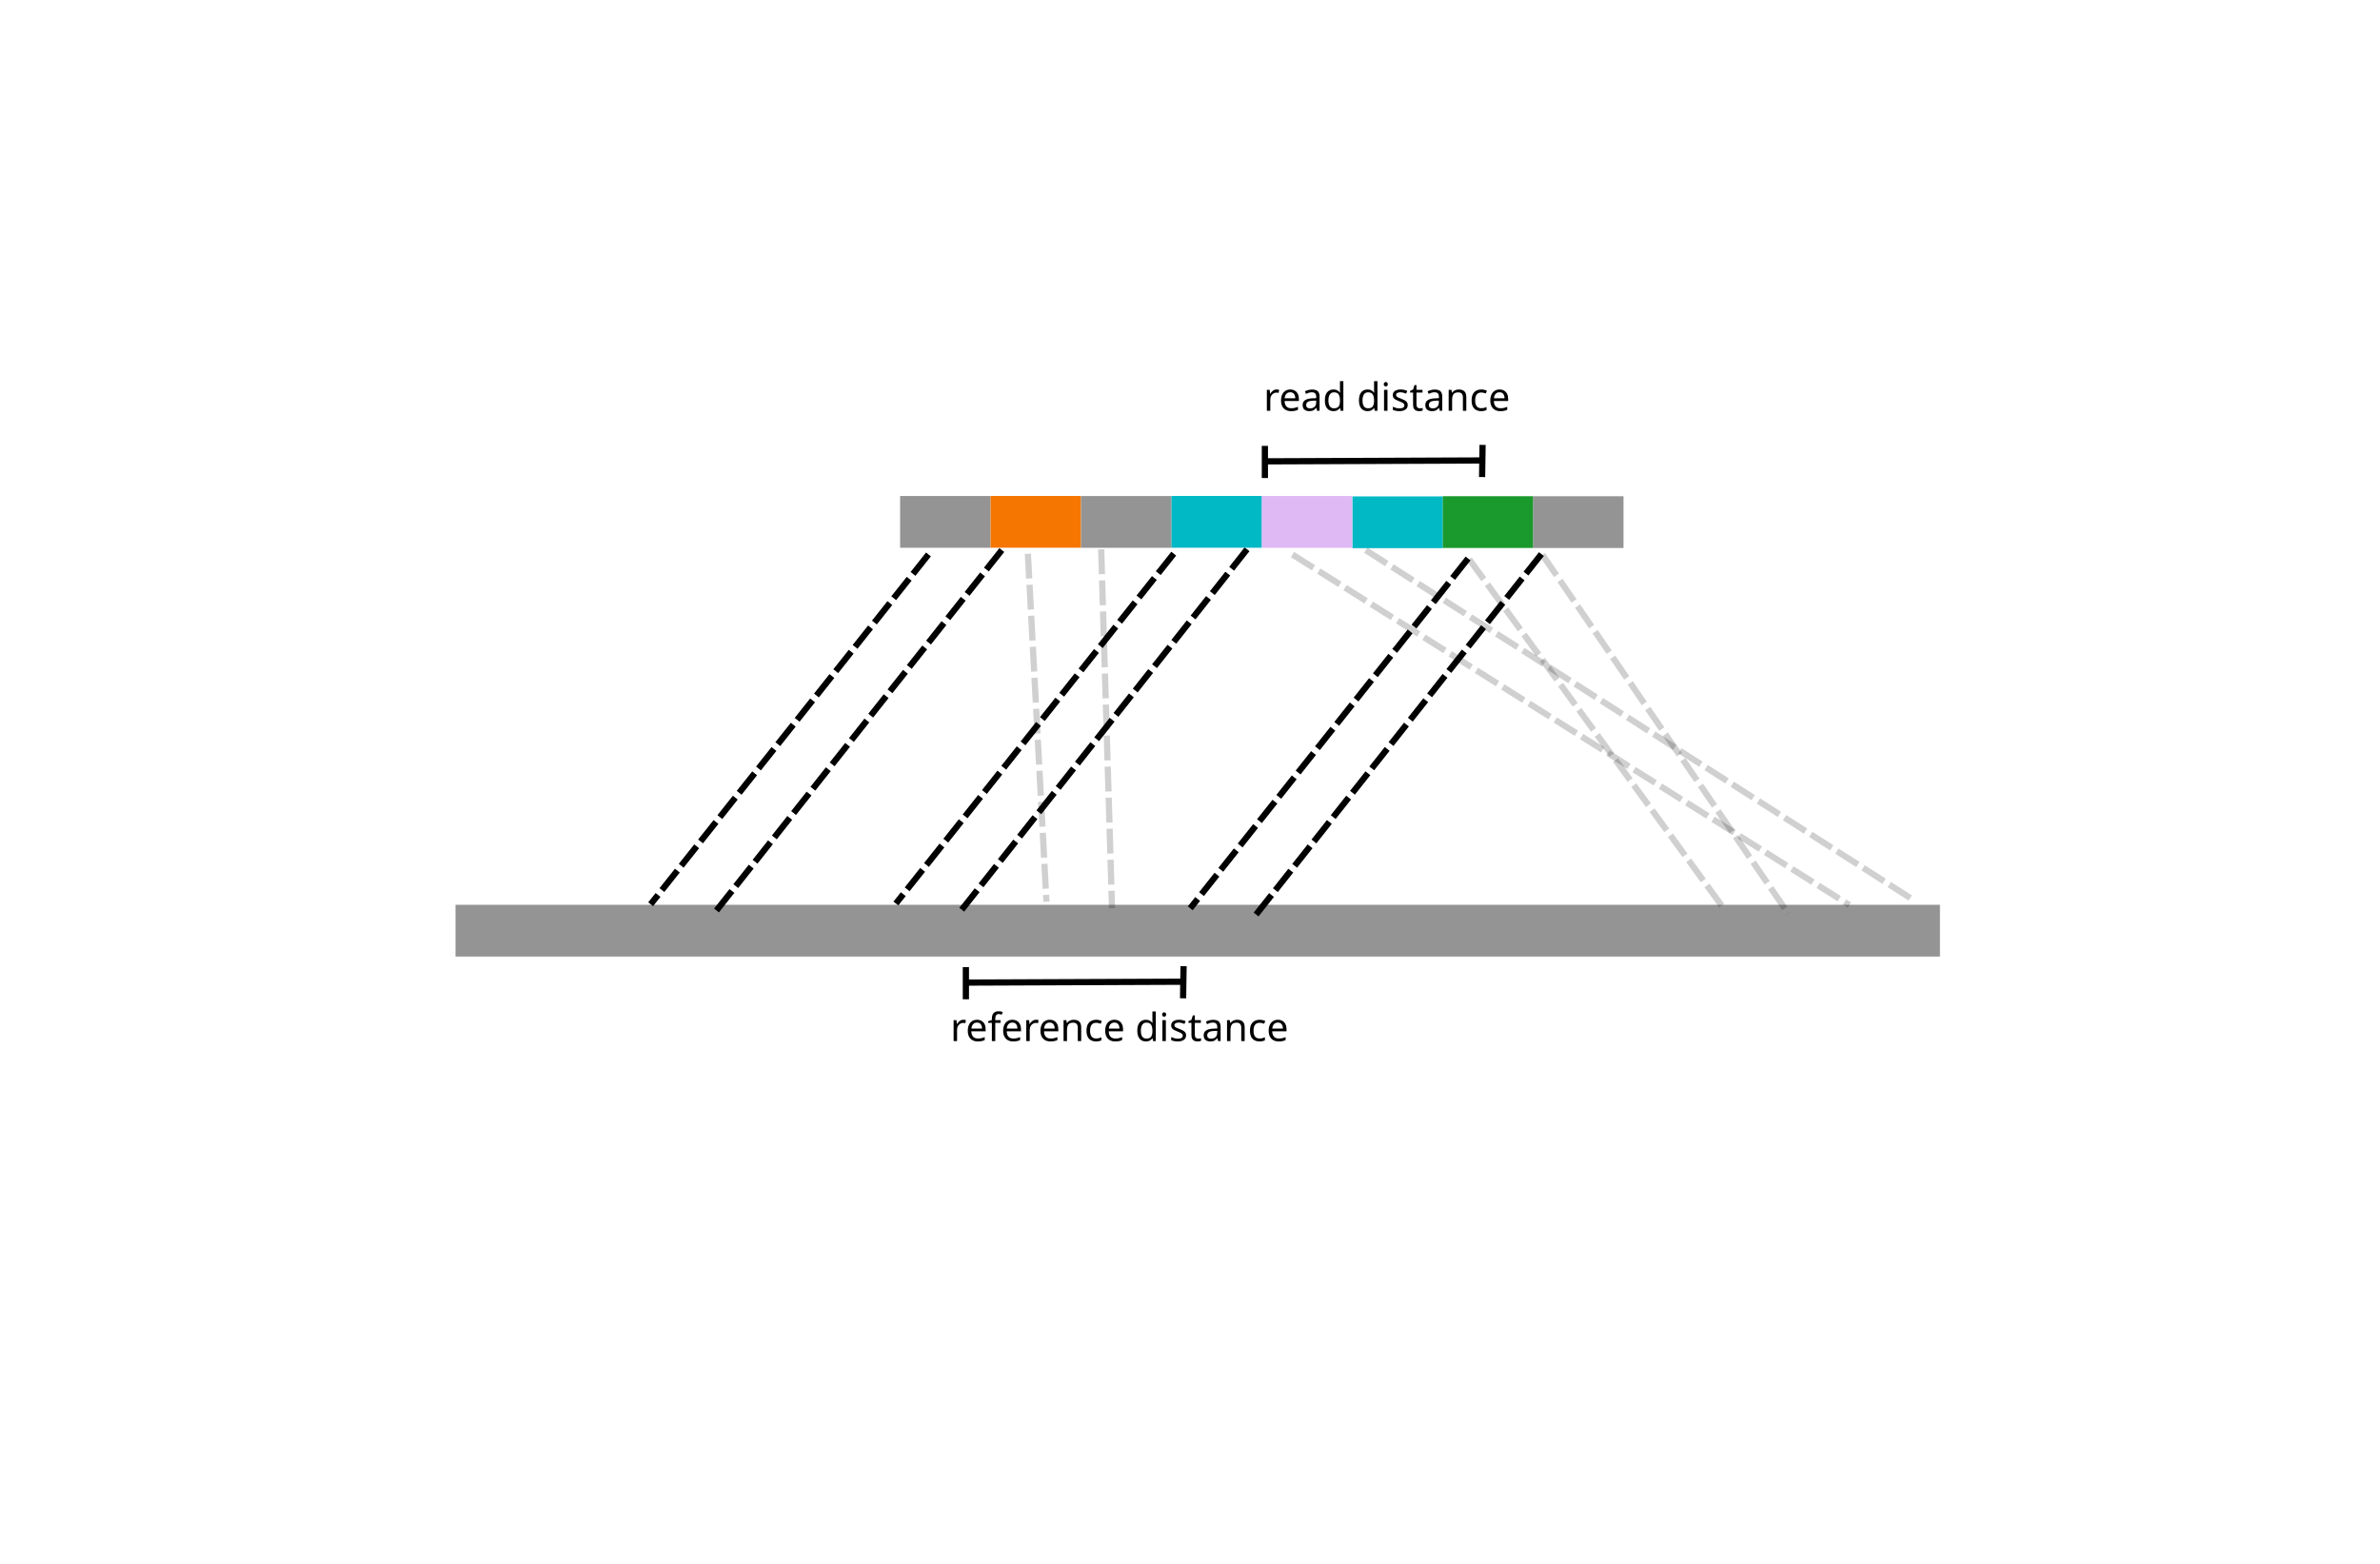
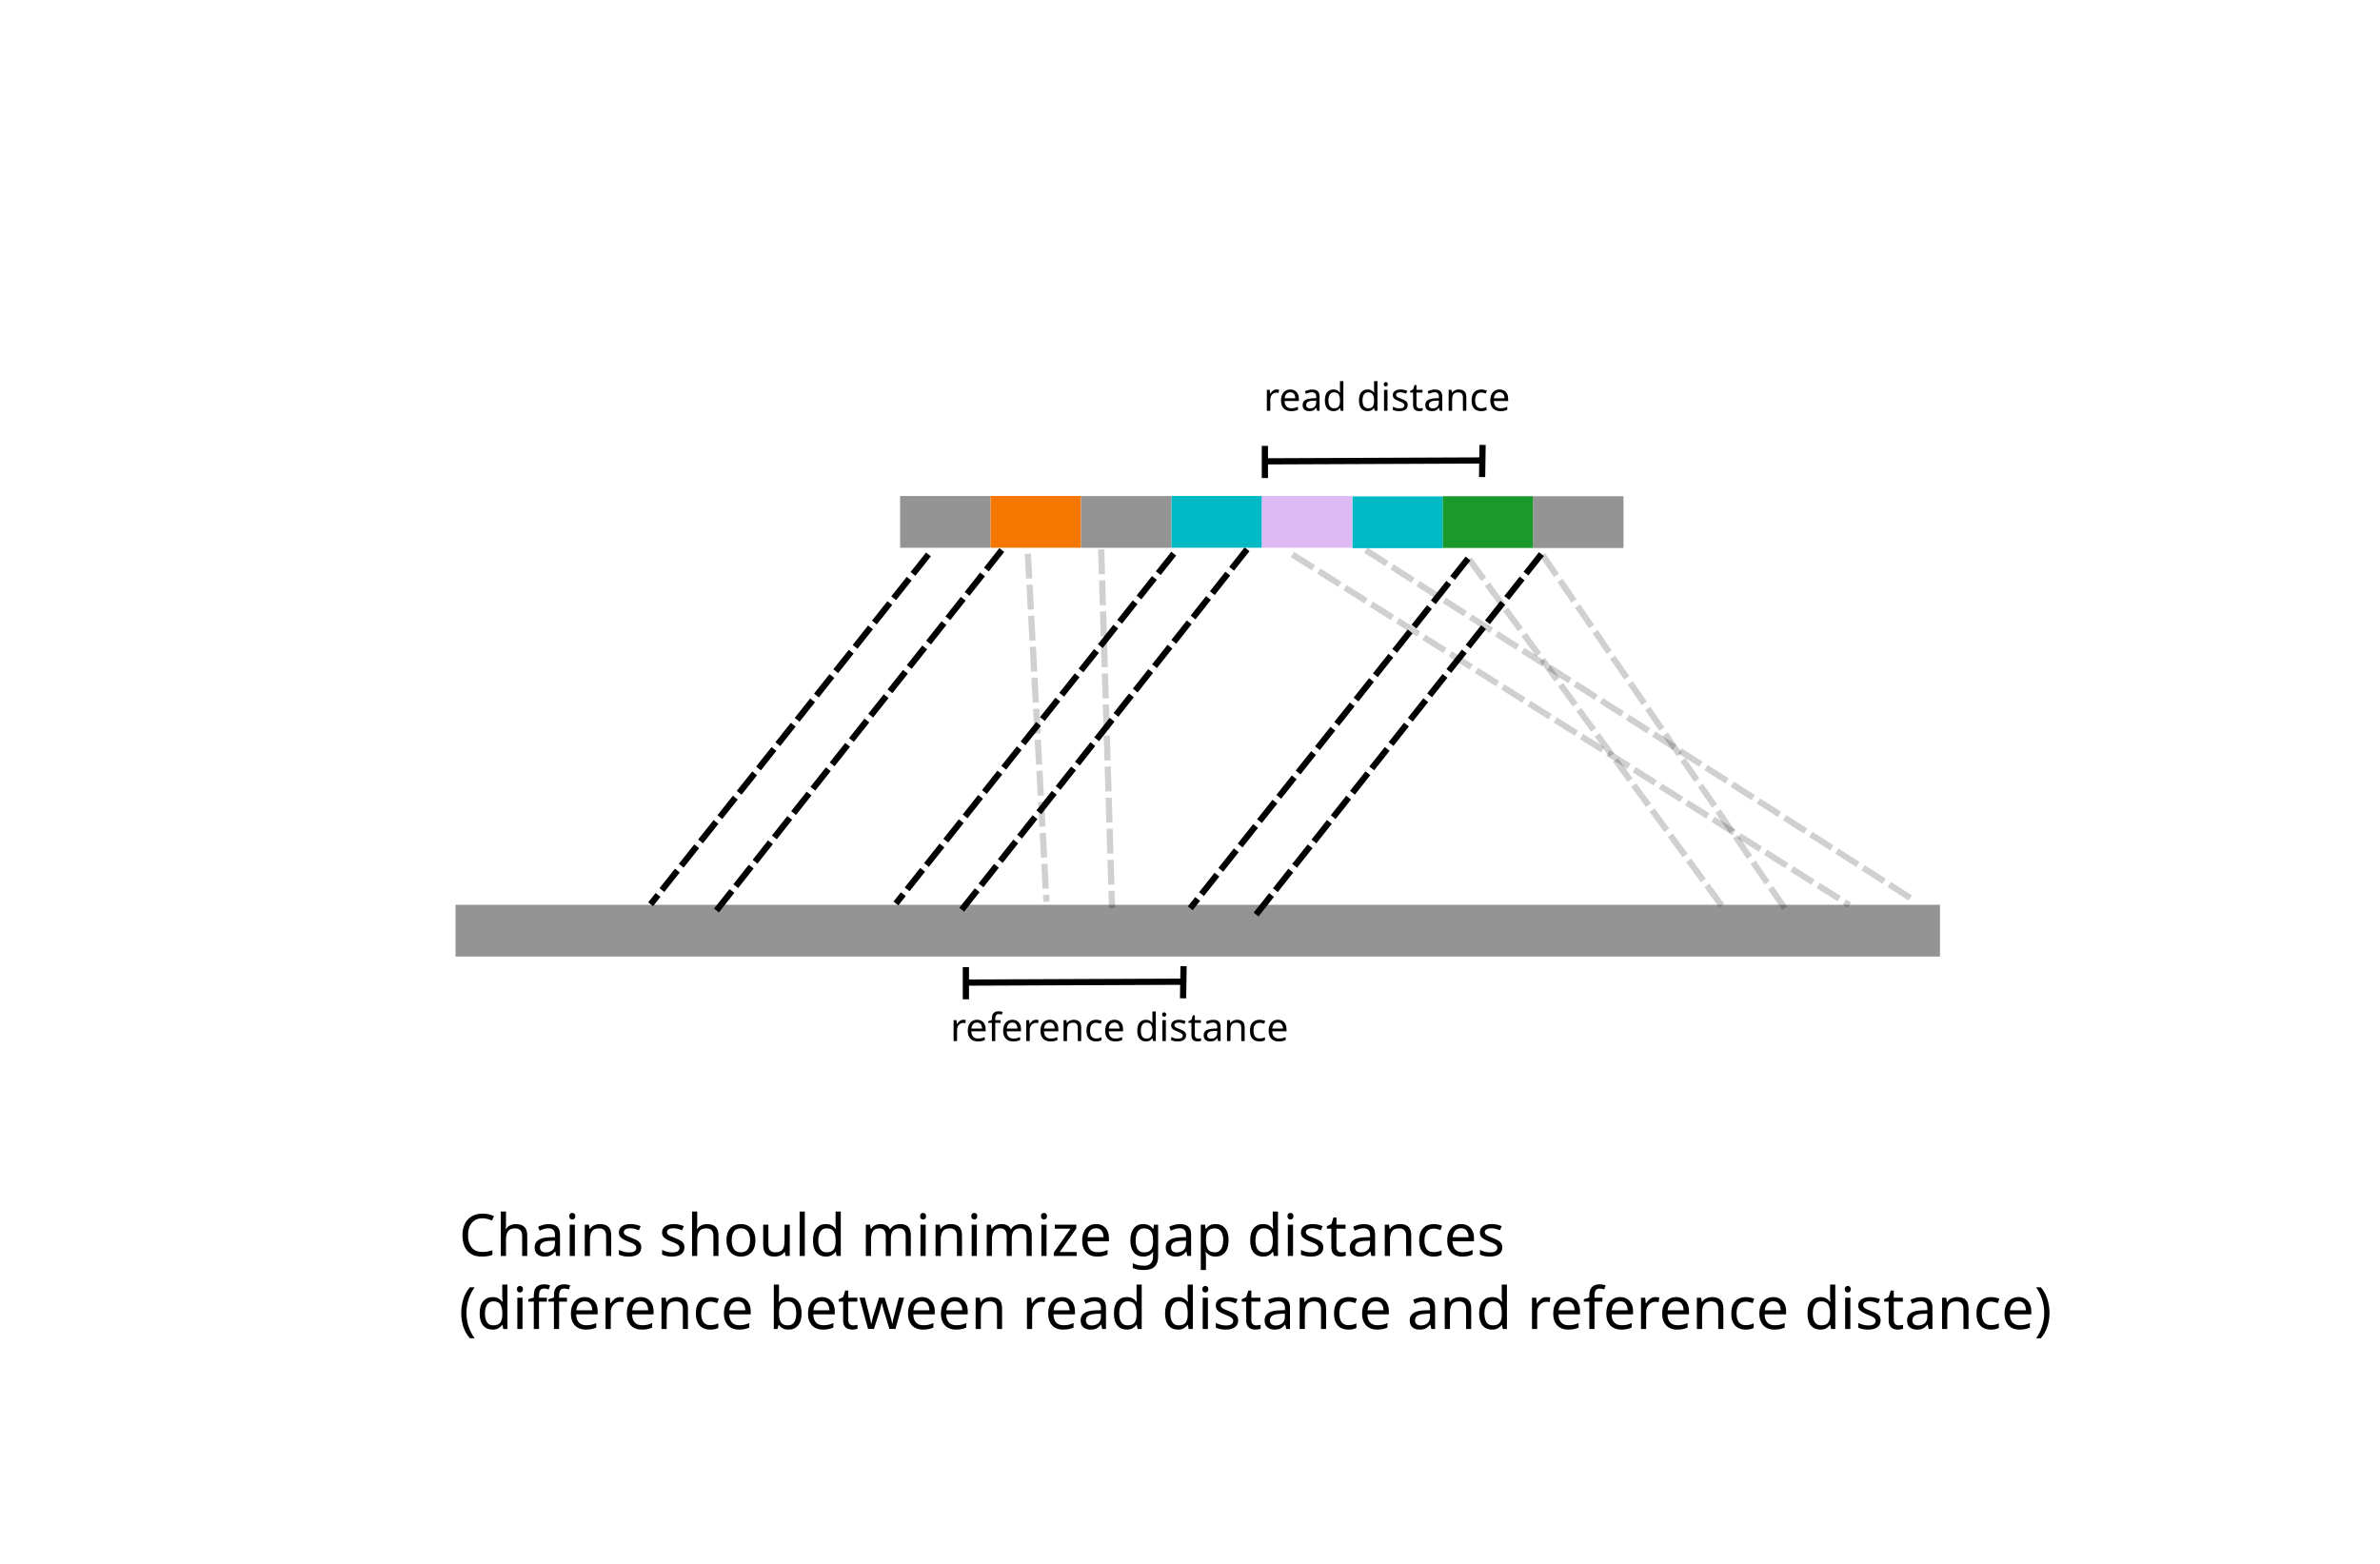
<svg xmlns="http://www.w3.org/2000/svg" width="689.631mm" height="453.047mm" viewBox="0 0 689.631 453.047" version="1.1" id="svg5" xml:space="preserve">
  <defs id="defs2" />
  <g id="layer1" transform="translate(-123.0018,-1393.002)">
    <path d="m 254.995,1655.197 h 430.13 v 14.999 H 254.995 Z" style="fill:#949494;fill-opacity:1;fill-rule:evenodd;stroke:none;stroke-width:9.662" id="path1063-1-8-3" />
    <text xml:space="preserve" style="font-size:3.175px;fill:#000000;stroke-width:1.4;stroke-dasharray:none" x="489.131" y="1512.038" id="text250-67-3-4-1-3-8-4">
      <tspan style="font-style:normal;font-variant:normal;font-weight:normal;font-stretch:normal;font-size:11.289px;font-family:sans-serif;-inkscape-font-specification:'sans-serif, Normal';font-variant-ligatures:normal;font-variant-caps:normal;font-variant-numeric:normal;font-variant-east-asian:normal;stroke-width:1.4;stroke-dasharray:none" x="489.131" y="1512.038" id="tspan16216-9-4">read distance</tspan>
    </text>
    <path style="fill:#f2c300;fill-opacity:1;stroke:#000000;stroke-width:1.8;stroke-dasharray:7.2, 1.8;stroke-dashoffset:0;stroke-opacity:1" d="m 392.038,1553.671 -80.504,101.37" id="path17357-39" />
    <path style="fill:#f2c300;fill-opacity:1;stroke:#000000;stroke-width:1.8;stroke-dasharray:7.2, 1.8;stroke-dashoffset:0;stroke-opacity:1" d="m 413.285,1552.399 -82.749,104.539" id="path17359-7" />
    <path style="fill:#f2c300;fill-opacity:1;stroke:#000000;stroke-width:1.8;stroke-dasharray:7.2, 1.8;stroke-dashoffset:0;stroke-opacity:1" d="m 463.101,1553.45 -80.504,101.37" id="path17357-9-2" />
    <path style="fill:#f2c300;fill-opacity:1;stroke:#000000;stroke-width:1.8;stroke-dasharray:7.2, 1.8;stroke-dashoffset:0;stroke-opacity:1" d="M 484.347,1552.178 401.599,1656.717" id="path17359-6-5" />
    <path style="opacity:0.187;fill:#f2c300;fill-opacity:1;stroke:#000000;stroke-width:1.8;stroke-dasharray:7.2, 1.8;stroke-dashoffset:0;stroke-opacity:1" d="m 420.841,1553.463 5.38,100.845" id="path17357-9-6-8" />
    <path style="opacity:0.187;fill:#f2c300;fill-opacity:1;stroke:#000000;stroke-width:1.8;stroke-dasharray:7.2, 1.8;stroke-dashoffset:0;stroke-opacity:1" d="m 442.087,1552.191 3.135,104.014" id="path17359-6-0-9" />
    <path style="fill:#f2c300;fill-opacity:1;stroke:#000000;stroke-width:1.8;stroke-dasharray:7.2, 1.8;stroke-dashoffset:0;stroke-opacity:1" d="m 548.394,1554.844 -80.504,101.37" id="path17357-4-0" />
    <path style="fill:#f2c300;fill-opacity:1;stroke:#000000;stroke-width:1.8;stroke-dasharray:7.2, 1.8;stroke-dashoffset:0;stroke-opacity:1" d="m 569.641,1553.573 -82.749,104.539" id="path17359-3-2" />
    <path style="opacity:0.187;fill:#f2c300;fill-opacity:1;stroke:#000000;stroke-width:1.8;stroke-dasharray:7.2, 1.8;stroke-dashoffset:0;stroke-opacity:1" d="m 548.694,1555.055 73.519,100.847" id="path17357-3-4" />
    <path style="opacity:0.187;fill:#f2c300;fill-opacity:1;stroke:#000000;stroke-width:1.8;stroke-dasharray:7.2, 1.8;stroke-dashoffset:0;stroke-opacity:1" d="m 569.94,1553.783 71.273,104.015" id="path17359-38-7" />
    <path style="opacity:0.187;fill:#f2c300;fill-opacity:1;stroke:#000000;stroke-width:1.8;stroke-dasharray:7.2, 1.8;stroke-dashoffset:0;stroke-opacity:1" d="m 497.512,1553.704 161.382,101.591" id="path17357-9-4-6" />
    <path style="opacity:0.187;fill:#f2c300;fill-opacity:1;stroke:#000000;stroke-width:1.8;stroke-dasharray:7.2, 1.8;stroke-dashoffset:0;stroke-opacity:1" d="m 518.758,1552.433 159.112,101.648" id="path17359-6-8-5" />
    <g id="g20450-7" transform="translate(96.24403,689.8185)" style="stroke-width:1.8;stroke-dasharray:none">
      <path style="opacity:1;fill:#f2c300;fill-opacity:1;stroke:#000000;stroke-width:1.8;stroke-dasharray:none;stroke-dashoffset:0;stroke-opacity:1" d="m 393.272,832.393 v 9.319" id="path20441-1" />
      <path style="opacity:1;fill:#f2c300;fill-opacity:1;stroke:#000000;stroke-width:1.8;stroke-dasharray:none;stroke-dashoffset:0;stroke-opacity:1" d="m 393.186,836.874 63.228,-0.255" id="path20443-33" />
      <path style="opacity:1;fill:#f2c300;fill-opacity:1;stroke:#000000;stroke-width:1.8;stroke-dasharray:none;stroke-dashoffset:0;stroke-opacity:1" d="m 456.35,832.11 -0.139,9.316" id="path20445-3" />
    </g>
    <text xml:space="preserve" style="font-size:3.175px;fill:#000000;stroke-width:1.4;stroke-dasharray:none" x="398.367" y="1694.691" id="text250-67-3-4-1-3-8-7-8">
      <tspan style="font-style:normal;font-variant:normal;font-weight:normal;font-stretch:normal;font-size:11.289px;font-family:sans-serif;-inkscape-font-specification:'sans-serif, Normal';font-variant-ligatures:normal;font-variant-caps:normal;font-variant-numeric:normal;font-variant-east-asian:normal;stroke-width:1.4;stroke-dasharray:none" x="398.367" y="1694.691" id="tspan16216-9-7-5">reference distance</tspan>
    </text>
    <g id="g20450-6-1" transform="translate(9.603495,840.8686)" style="stroke-width:1.8;stroke-dasharray:none">
      <path style="opacity:1;fill:#f2c300;fill-opacity:1;stroke:#000000;stroke-width:1.8;stroke-dasharray:none;stroke-dashoffset:0;stroke-opacity:1" d="m 393.272,832.393 v 9.319" id="path20441-4-08" />
      <path style="opacity:1;fill:#f2c300;fill-opacity:1;stroke:#000000;stroke-width:1.8;stroke-dasharray:none;stroke-dashoffset:0;stroke-opacity:1" d="m 393.186,836.874 63.228,-0.255" id="path20443-3-7" />
      <path style="opacity:1;fill:#f2c300;fill-opacity:1;stroke:#000000;stroke-width:1.8;stroke-dasharray:none;stroke-dashoffset:0;stroke-opacity:1" d="m 456.35,832.11 -0.139,9.316" id="path20445-0-6" />
    </g>
    <g id="g40331-5" transform="translate(847.6924,881.337)">
      <path d="m -463.875,655.401 h 26.215 v 14.999 h -26.215 z" style="fill:#949494;fill-opacity:1;fill-rule:evenodd;stroke:none;stroke-width:2.385" id="path1049-3-0" />
      <path d="m -437.653,655.392 h 26.206 v 14.999 h -26.206 z" style="fill:#f57600;fill-opacity:1;fill-rule:evenodd;stroke:none;stroke-width:2.385" id="path1051-6-2" />
      <path d="m -411.438,655.411 h 26.215 v 14.999 h -26.215 z" style="fill:#949494;fill-opacity:1;fill-rule:evenodd;stroke:none;stroke-width:2.385" id="path1053-1-9" />
      <path d="m -385.223,655.392 h 26.206 v 14.999 h -26.206 z" style="fill:#01b8c5;fill-opacity:1;fill-rule:evenodd;stroke:none;stroke-width:2.385" id="path1055-2-4" />
      <path d="m -332.83,655.516 h 26.215 v 14.999 h -26.215 z" style="fill:#01b8c5;fill-opacity:1;fill-rule:evenodd;stroke:none;stroke-width:2.385" id="path1057-9-3" />
      <path d="m -359.089,655.401 h 26.215 v 15.009 h -26.215 z" style="fill:#dfb9f4;fill-opacity:1;fill-rule:evenodd;stroke:none;stroke-width:2.385" id="path1059-3-5" />
      <path d="m -306.624,655.46 h 26.215 v 14.999 h -26.215 z" style="fill:#1a992d;fill-opacity:1;fill-rule:evenodd;stroke:none;stroke-width:2.385" id="path1061-1-1" />
      <path d="m -280.464,655.47 h 26.206 v 14.999 h -26.206 z" style="fill:#949494;fill-opacity:1;fill-rule:evenodd;stroke:none;stroke-width:2.385" id="path1063-9-7" />
    </g>
+     <text xml:space="preserve" style="font-style:normal;font-variant:normal;font-weight:normal;font-stretch:normal;font-size:16.933px;font-family:sans-serif;-inkscape-font-specification:'sans-serif, Normal';font-variant-ligatures:normal;font-variant-caps:normal;font-variant-numeric:normal;font-variant-east-asian:normal;fill:#000000;stroke-width:1.4;stroke-dasharray:none" x="255.975" y="1756.966" id="text250-67-3-0-2">
+       <tspan style="font-style:normal;font-variant:normal;font-weight:normal;font-stretch:normal;font-size:16.933px;font-family:sans-serif;-inkscape-font-specification:'sans-serif, Normal';font-variant-ligatures:normal;font-variant-caps:normal;font-variant-numeric:normal;font-variant-east-asian:normal;stroke-width:1.4;stroke-dasharray:none" x="255.975" y="1756.966" id="tspan333">Chains should minimize gap distances</tspan>
+       <tspan style="font-style:normal;font-variant:normal;font-weight:normal;font-stretch:normal;font-size:16.933px;font-family:sans-serif;-inkscape-font-specification:'sans-serif, Normal';font-variant-ligatures:normal;font-variant-caps:normal;font-variant-numeric:normal;font-variant-east-asian:normal;stroke-width:1.4;stroke-dasharray:none" x="255.975" y="1778.132" id="tspan478">(difference between read distance and reference distance)</tspan>
+     </text>
  </g>
</svg>
